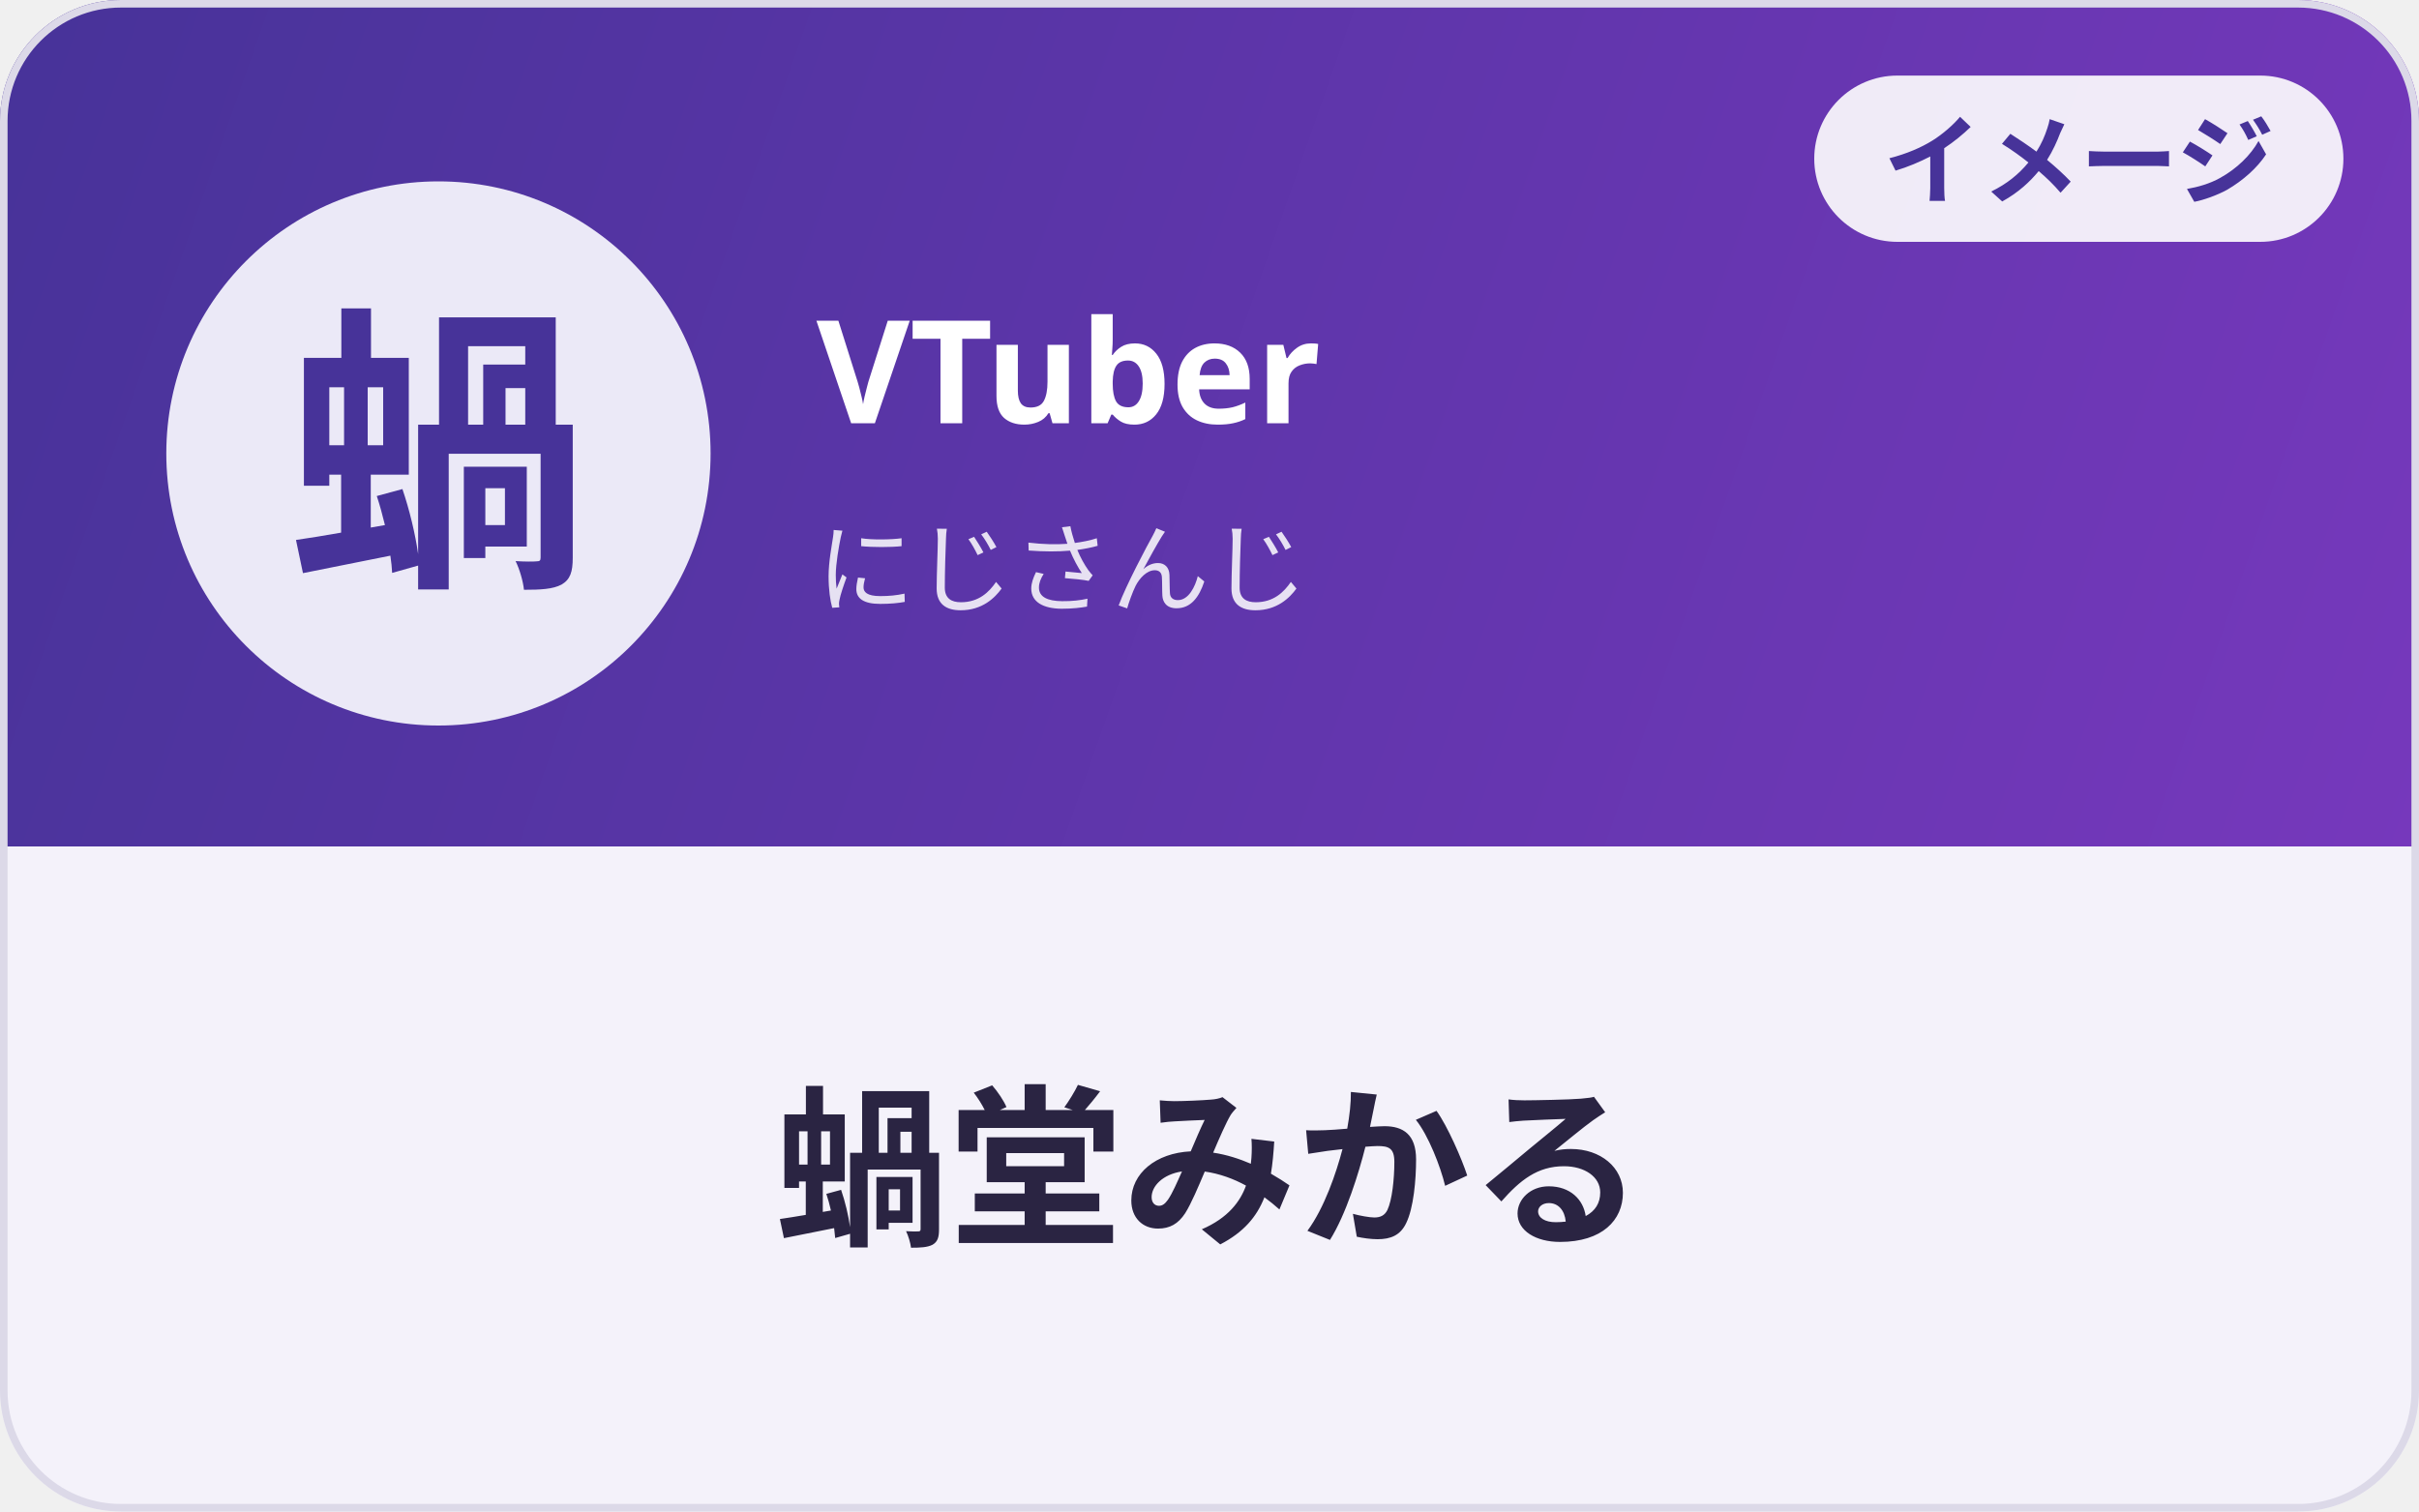
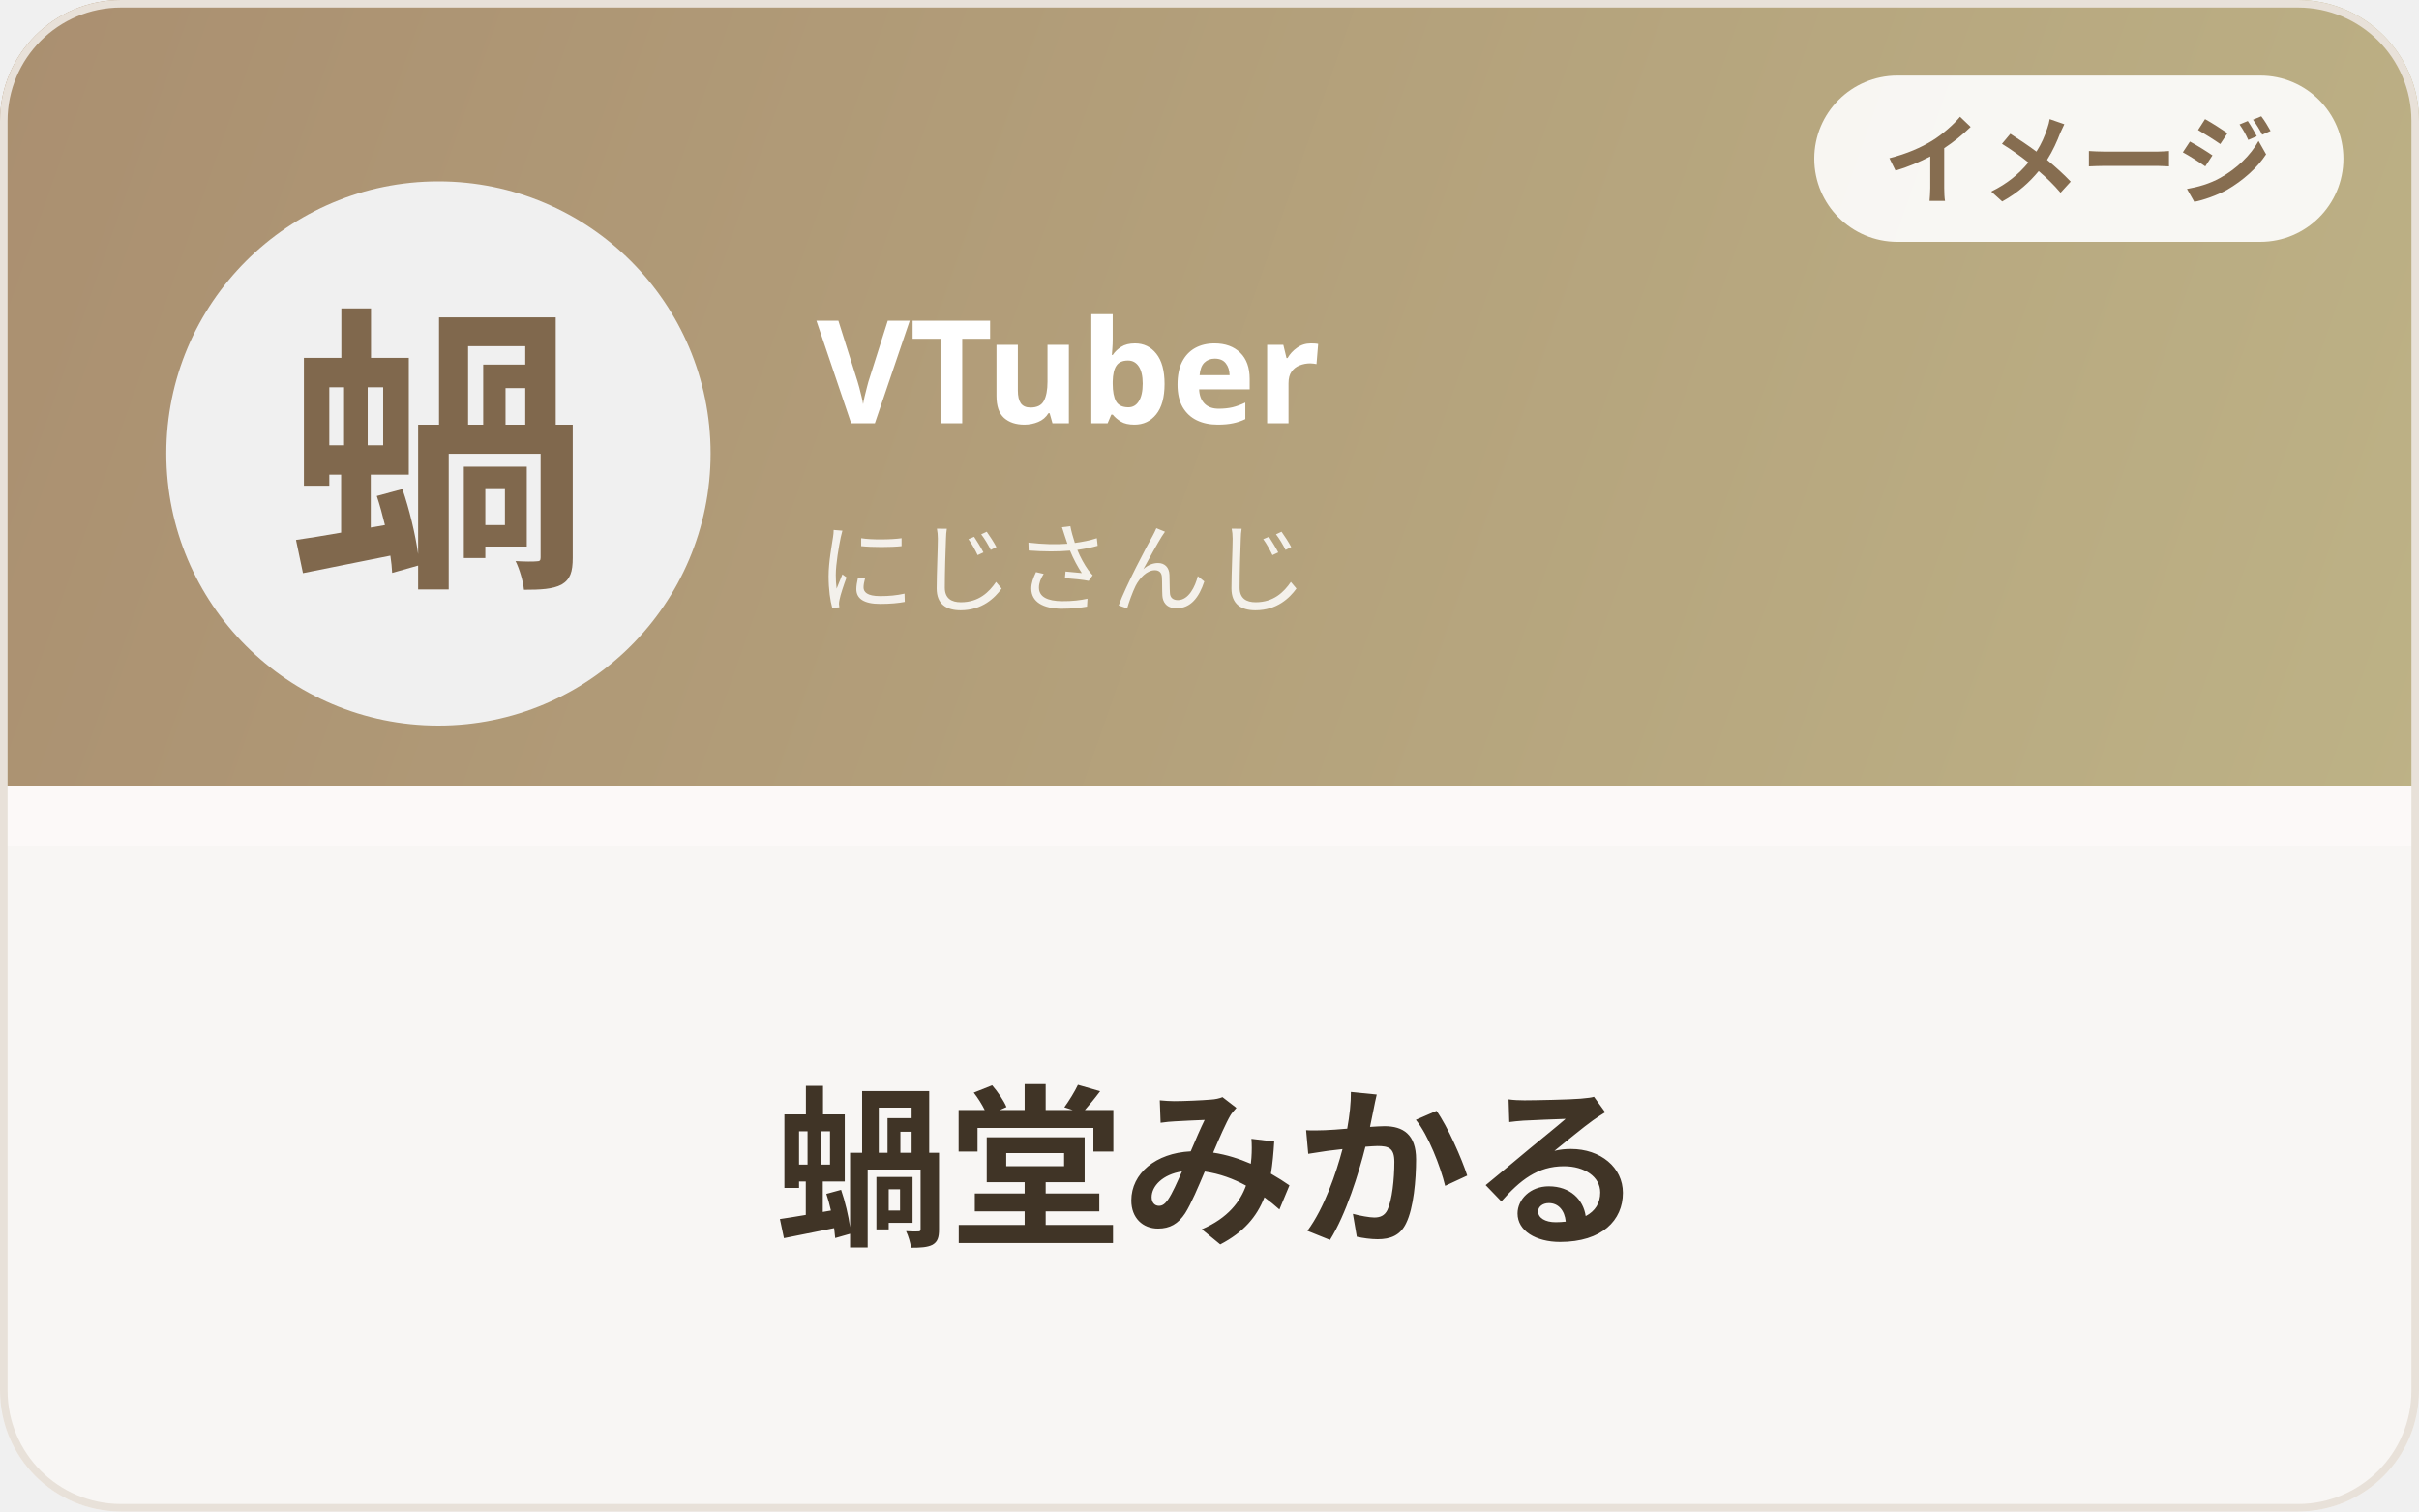
<svg xmlns="http://www.w3.org/2000/svg" viewBox="0 0 320 200" width="320" height="200" role="img" aria-label="蝸堂みかるのイメージ画像">
  <defs>
    <linearGradient id="g2f4b388bd4" gradientUnits="userSpaceOnUse" x1="0" y1="0" x2="320" y2="112">
-       <stop offset="0" stop-color="#473399" />
-       <stop offset="1" stop-color="#7638bc" />
+       <stop offset="0" stop-color="#aa8f70" />
+       <stop offset="1" stop-color="#bdb286" />
    </linearGradient>
    <clipPath id="c2f4b388bd4">
      <rect x="0" y="0" width="320" height="200" rx="16" />
    </clipPath>
  </defs>
  <g clip-path="url(#c2f4b388bd4)" font-family="'Hiragino Sans','Noto Sans JP','Yu Gothic',sans-serif">
-     <rect x="0" y="0" width="320" height="200" fill="#f4f2fa" />
+     <rect x="0" y="0" width="320" height="200" fill="#f8f6f4" />
    <rect x="0" y="0" width="320" height="112" fill="url(#g2f4b388bd4)" />
-     <circle cx="58" cy="60" r="36" fill="#ebe9f7" />
-     <text x="58" y="74.4" text-anchor="middle" font-size="40" font-weight="700" fill="#473399">蝸</text>
+     <rect x="0" y="104" width="320" height="8" fill="#fcf9f8" />
+     <circle cx="58" cy="60" r="36" fill="#f0f0f0" />
+     <text x="58" y="74.4" text-anchor="middle" font-size="40" font-weight="700" fill="#80684d">蝸</text>
    <text x="108" y="56" font-size="19" font-weight="700" fill="#ffffff">VTuber</text>
    <text x="108" y="80" font-size="13" fill="#ffffff" fill-opacity="0.85">にじさんじ</text>
    <rect x="240" y="10" width="70" height="22" rx="11" fill="#ffffff" fill-opacity="0.9" />
-     <text x="275" y="26" text-anchor="middle" font-size="13" font-weight="600" fill="#473399">イメージ</text>
-     <text x="160" y="163.0" text-anchor="middle" font-size="23" font-weight="700" fill="#2a2442">蝸堂みかる</text>
+     <text x="275" y="26" text-anchor="middle" font-size="13" font-weight="600" fill="#866d50">イメージ</text>
+     <text x="160" y="163.0" text-anchor="middle" font-size="23" font-weight="700" fill="#403426">蝸堂みかる</text>
  </g>
-   <rect x="0.5" y="0.5" width="319" height="199" rx="15.5" fill="none" stroke="#dcd9e8" />
+   <rect x="0.5" y="0.5" width="319" height="199" rx="15.5" fill="none" stroke="#e8e1d9" />
</svg>
